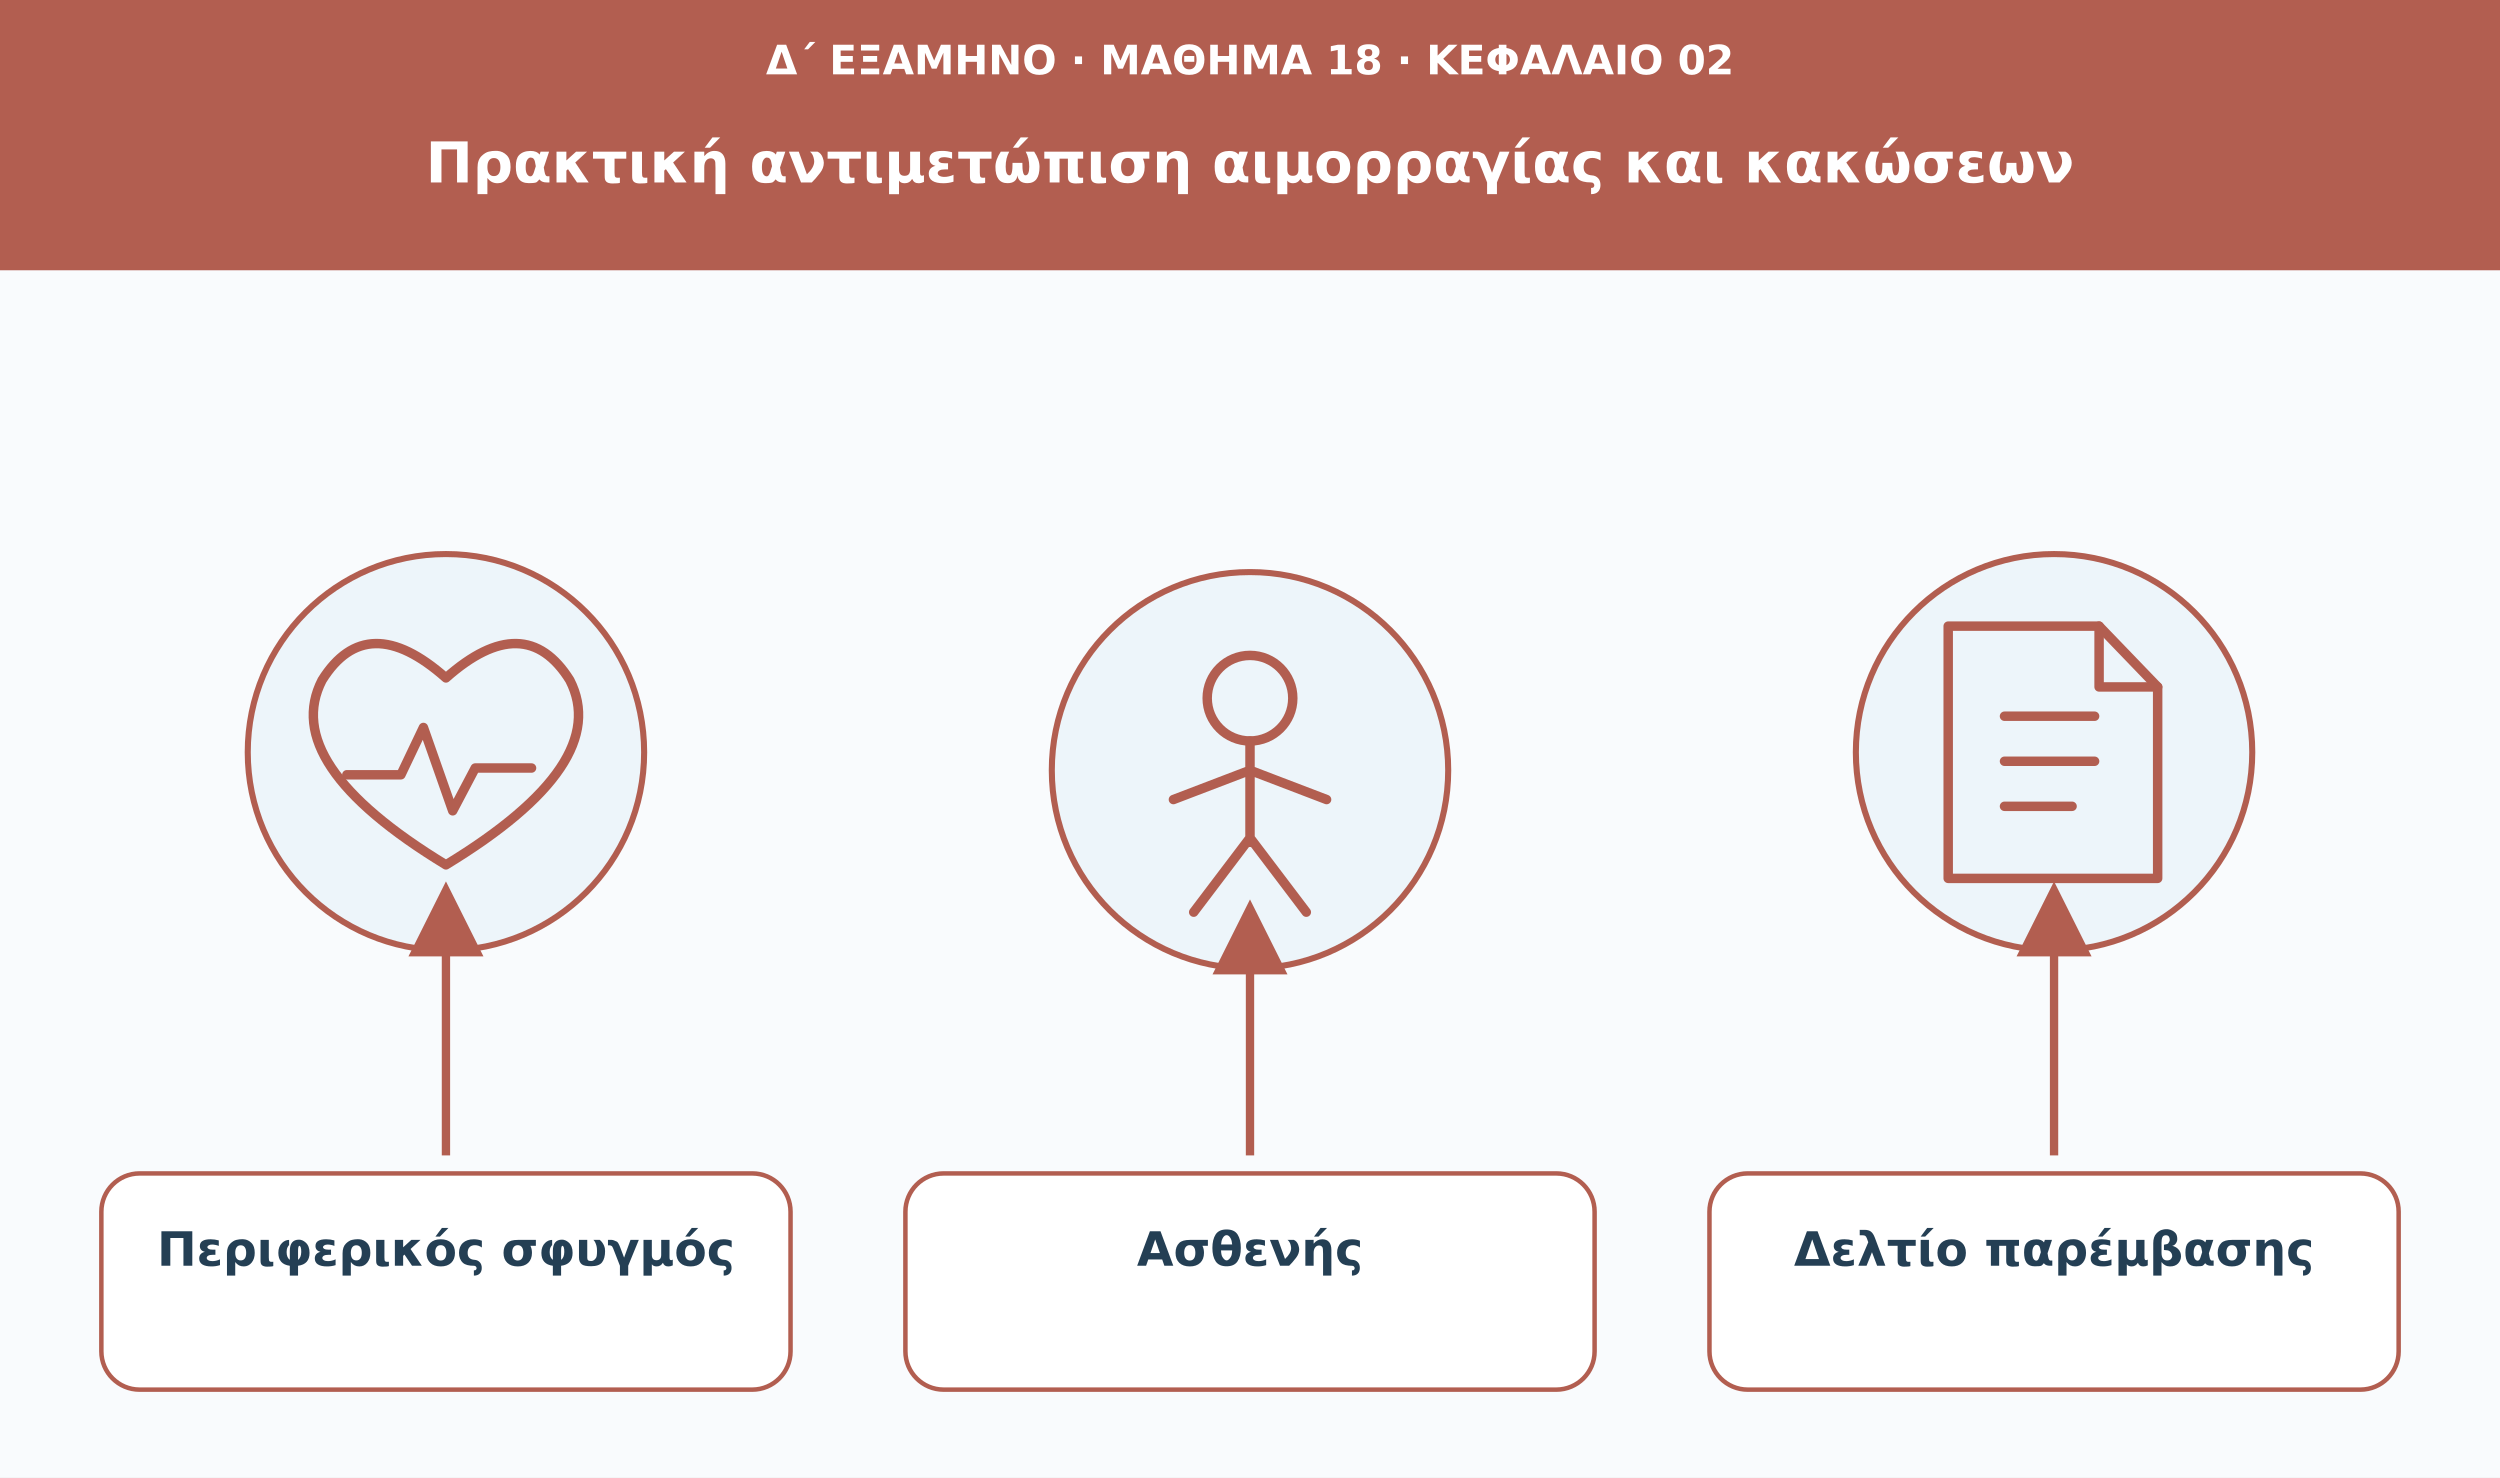
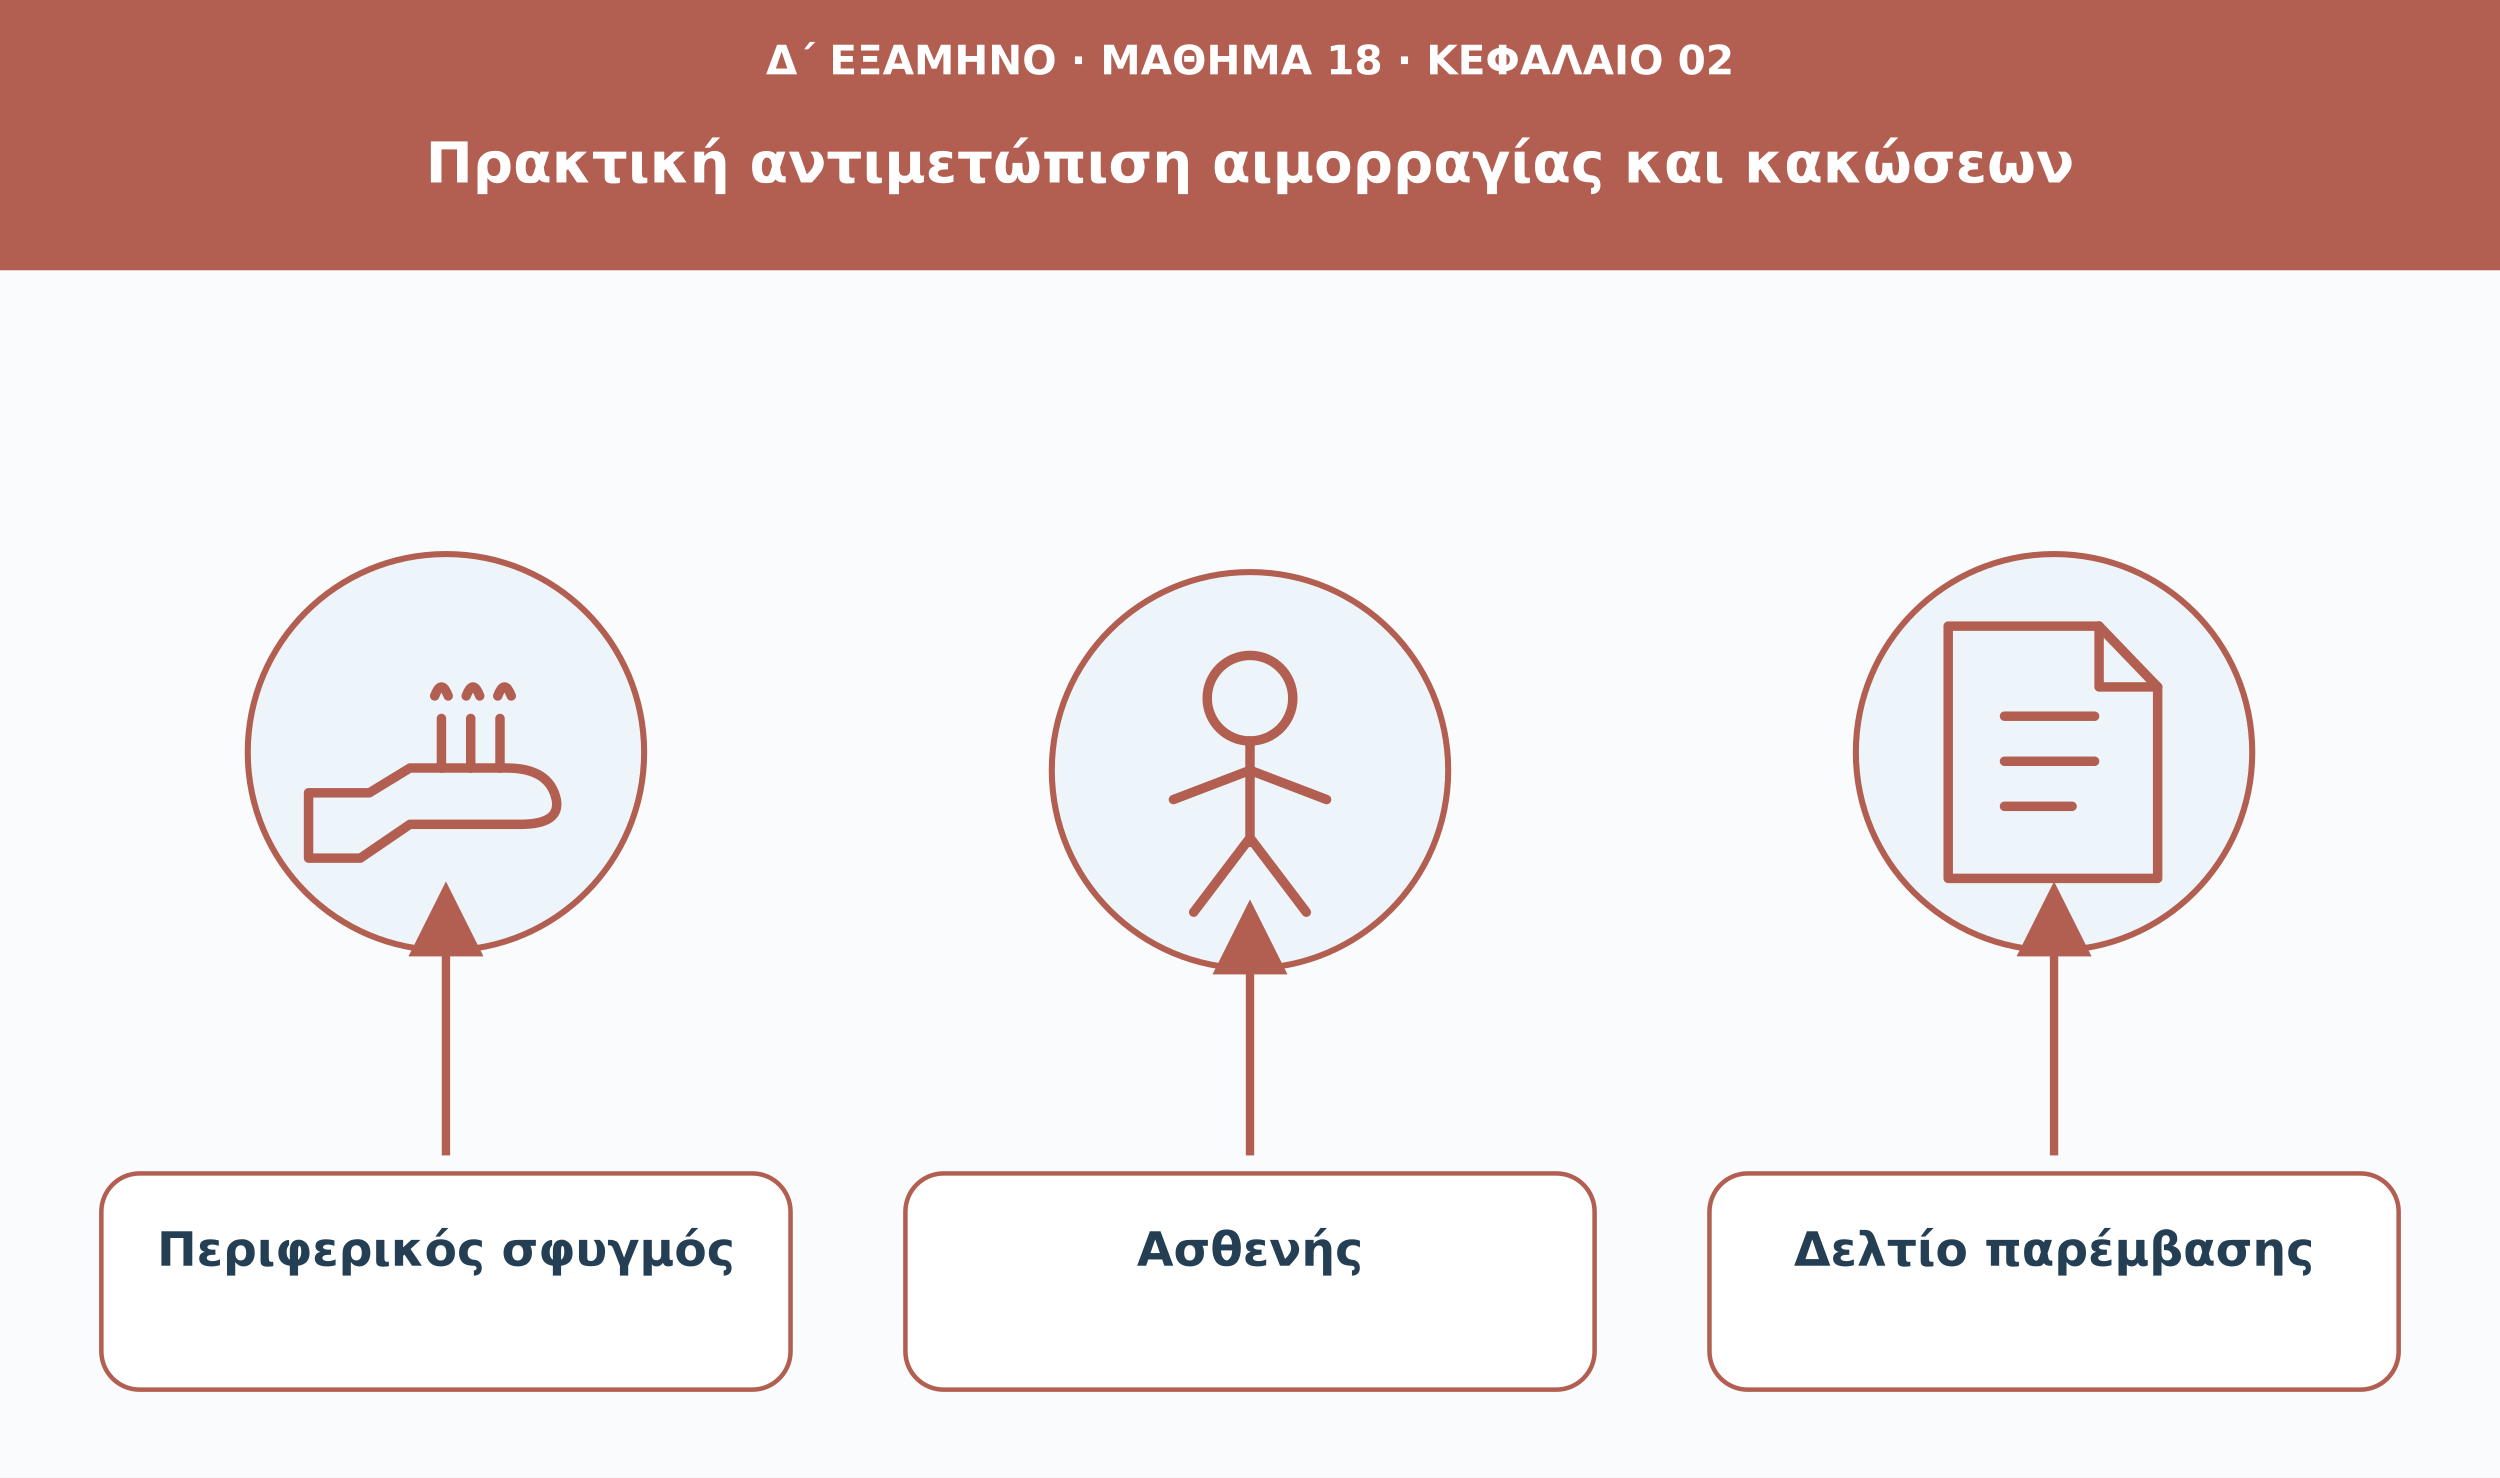
<svg xmlns="http://www.w3.org/2000/svg" viewBox="0 0 1110 656" role="img" aria-labelledby="t d">
  <defs>
    <marker id="arrow" viewBox="0 0 10 10" markerWidth="9" markerHeight="9" refX="8" refY="5" orient="auto">
      <path d="M0 0L10 5L0 10Z" fill="#b25e50" />
    </marker>
  </defs>
  <rect width="1110" height="656" fill="#f9fbfd" />
  <rect width="1110" height="120" fill="#b25e50" />
  <text x="555" y="33" font-family="DejaVu Sans,Arial,sans-serif" font-size="18" fill="#ffffff" font-weight="680" text-anchor="middle">Δ΄ ΕΞΑΜΗΝΟ · ΜΑΘΗΜΑ 18 · ΚΕΦΑΛΑΙΟ 02</text>
  <text x="555" y="81" font-family="DejaVu Sans,Arial,sans-serif" font-size="25" fill="#ffffff" font-weight="750" text-anchor="middle">Πρακτική αντιμετώπιση αιμορραγίας και κακώσεων</text>
  <circle cx="198" cy="334" r="88" fill="#edf5fa" stroke="#b25e50" stroke-width="2.7" />
  <g transform="translate(198 334)" fill="none" stroke="#b25e50" stroke-width="4.2" stroke-linecap="round" stroke-linejoin="round">
-     <path d="M0 50q-74-45-55-82q20-32 55-1q35-31 55 1q19 37-55 82Z" />
-     <path d="M-44 10h24l10-21 13 37 10-19h25" />
+     <path d="M-61 18h27l18-11h43q19 0 22 14q2 11-16 11h-49l-22 15h-23z" />
+     <path d="M-2 7v-22m13 22v-22m13 22v-22" />
+     <path d="M-5-25q3-8 6 0m8 0q3-8 6 0m8 0q3-8 6 0" />
  </g>
  <path d="M198 513L198 398" stroke="#b25e50" stroke-width="3.7" marker-end="url(#arrow)" />
  <rect x="45" y="521" width="306" height="96" rx="17" fill="#fff" stroke="#b25e50" stroke-width="2" />
  <text x="198" y="562" font-family="DejaVu Sans,Arial,sans-serif" font-size="21" fill="#243f54" font-weight="700" text-anchor="middle">Περιφερικός σφυγμός</text>
  <circle cx="555" cy="342" r="88" fill="#edf5fa" stroke="#b25e50" stroke-width="2.7" />
  <g transform="translate(555 342)" fill="none" stroke="#b25e50" stroke-width="4.2" stroke-linecap="round" stroke-linejoin="round">
    <circle cx="0" cy="-32" r="19" />
    <path d="M0-13v45m-34-19L0 0l34 13M0 30l-25 33M0 30l25 33" />
  </g>
  <path d="M555 513L555 406" stroke="#b25e50" stroke-width="3.7" marker-end="url(#arrow)" />
  <rect x="402" y="521" width="306" height="96" rx="17" fill="#fff" stroke="#b25e50" stroke-width="2" />
  <text x="555" y="562" font-family="DejaVu Sans,Arial,sans-serif" font-size="21" fill="#243f54" font-weight="700" text-anchor="middle">Ασθενής</text>
  <circle cx="912" cy="334" r="88" fill="#edf5fa" stroke="#b25e50" stroke-width="2.7" />
  <g transform="translate(912 334)" fill="none" stroke="#b25e50" stroke-width="4.2" stroke-linecap="round" stroke-linejoin="round">
    <path d="M-47-56h67l26 27v85h-93Z" />
    <path d="M20-56v27h26m-68 13h40m-40 20h40m-40 20h30" />
  </g>
  <path d="M912 513L912 398" stroke="#b25e50" stroke-width="3.7" marker-end="url(#arrow)" />
  <rect x="759" y="521" width="306" height="96" rx="17" fill="#fff" stroke="#b25e50" stroke-width="2" />
  <text x="912" y="562" font-family="DejaVu Sans,Arial,sans-serif" font-size="21" fill="#243f54" font-weight="700" text-anchor="middle">Δελτίο παρέμβασης</text>
</svg>
